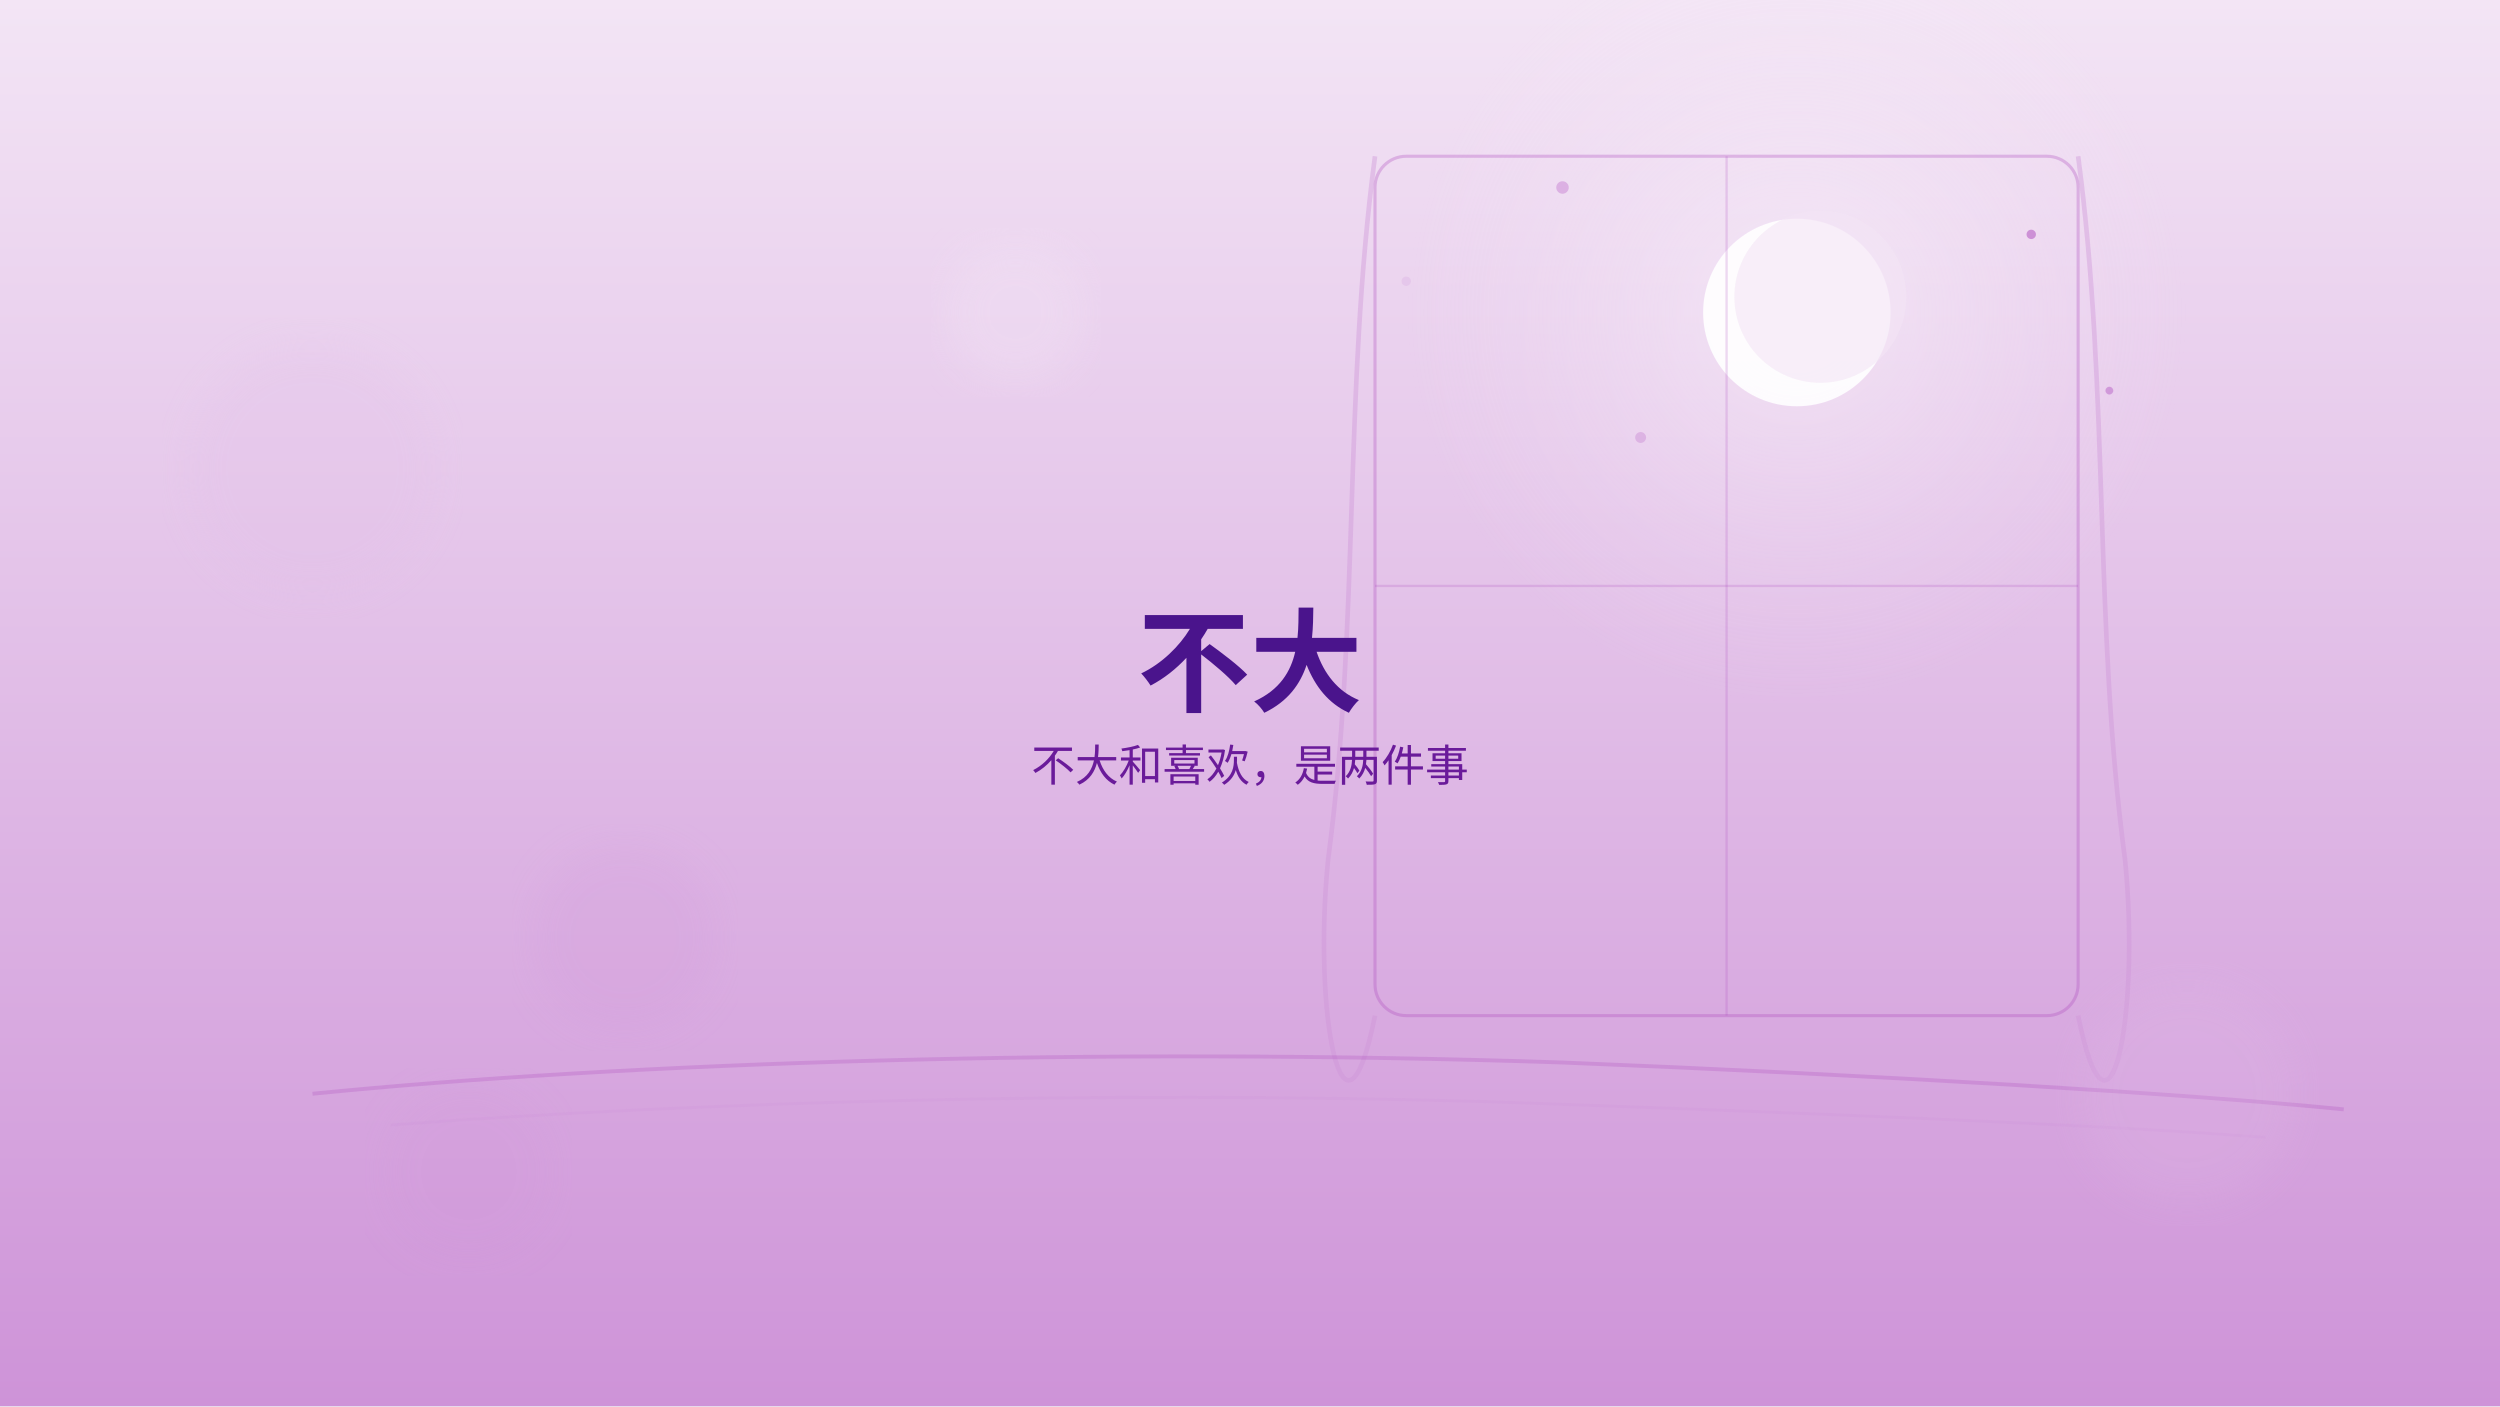
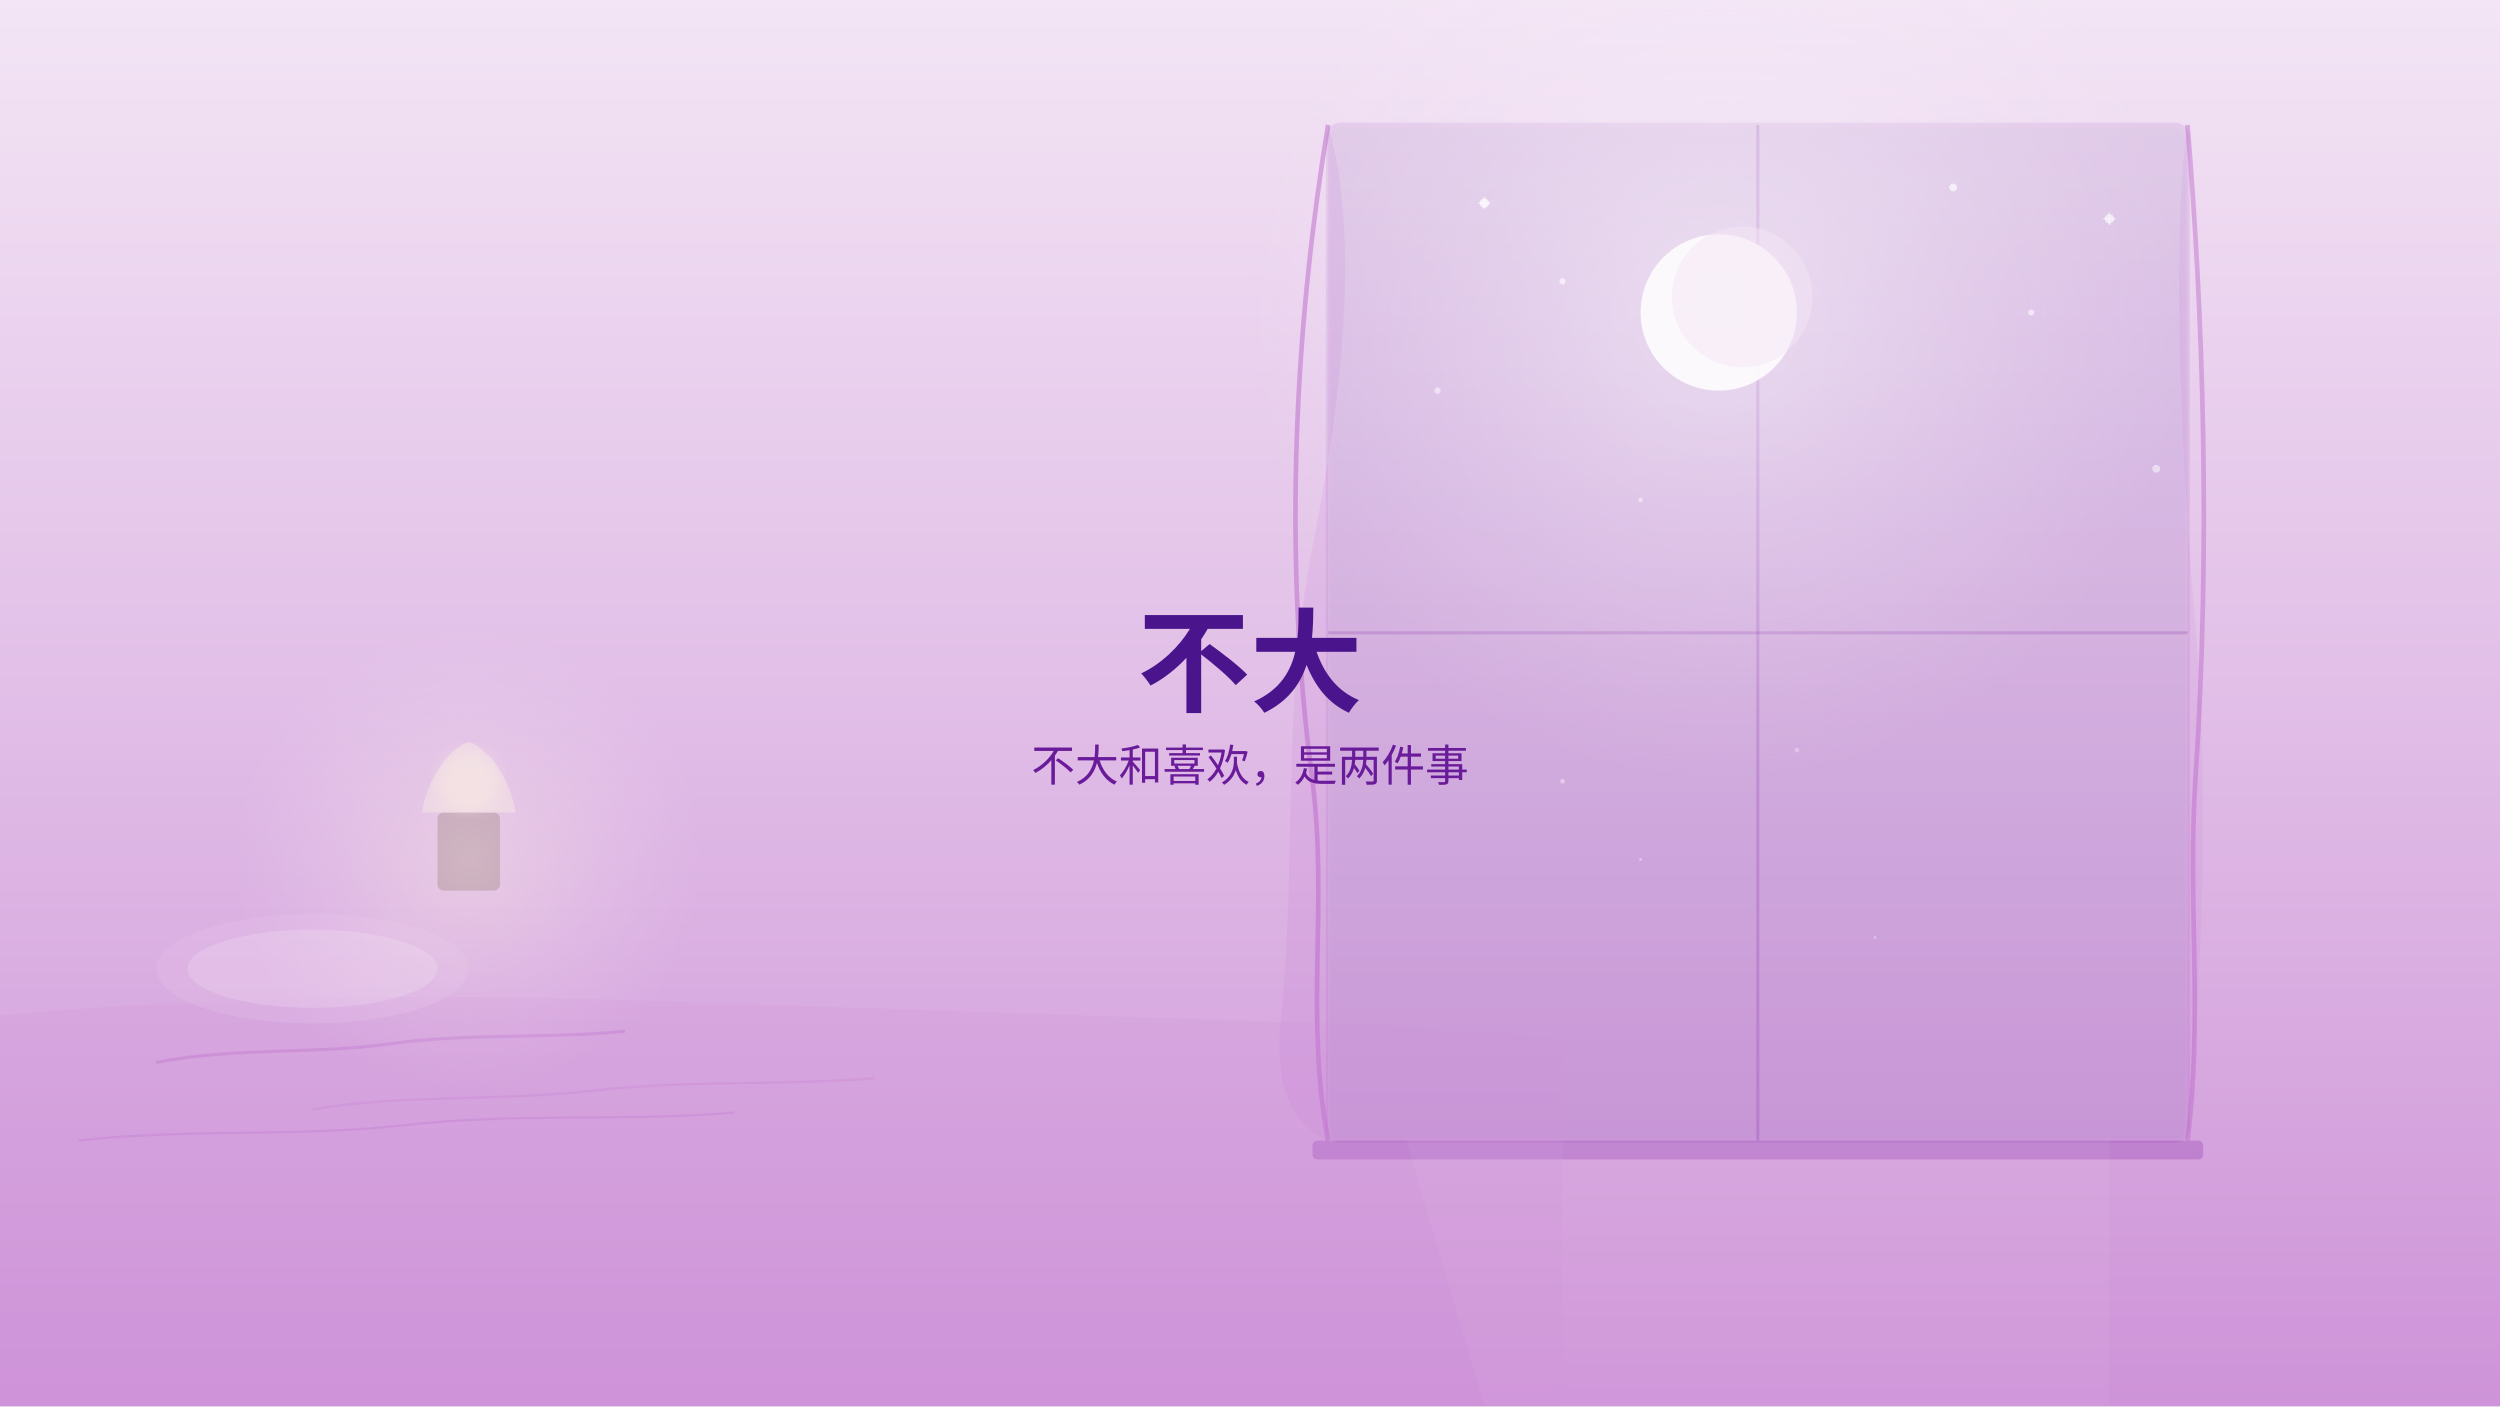
<svg xmlns="http://www.w3.org/2000/svg" width="1600" height="900" viewBox="0 0 1600 900" fill="none">
  <defs>
    <linearGradient id="bg" x1="800" y1="0" x2="800" y2="900" gradientUnits="userSpaceOnUse">
      <stop stop-color="#F3E5F5" />
+       <stop offset="0.5" stop-color="#E1BEE7" />
      <stop offset="1" stop-color="#CE93D8" />
    </linearGradient>
-     <radialGradient id="moonGlow" cx="1150" cy="200" r="250" gradientUnits="userSpaceOnUse">
-       <stop stop-color="#FFFFFF" stop-opacity="0.4" />
+     <radialGradient id="moonGlow" cx="1100" cy="200" r="300" gradientUnits="userSpaceOnUse">
+       <stop stop-color="#FFFFFF" stop-opacity="0.45" />
+       <stop offset="1" stop-color="#F3E5F5" stop-opacity="0" />
+     </radialGradient>
+     <radialGradient id="lampGlow" cx="300" cy="550" r="150" gradientUnits="userSpaceOnUse">
+       <stop stop-color="#FFF8E1" stop-opacity="0.35" />
      <stop offset="1" stop-color="#F3E5F5" stop-opacity="0" />
    </radialGradient>
    <filter id="soft">
+       <feGaussianBlur stdDeviation="4" />
+     </filter>
+     <filter id="glow">
      <feGaussianBlur stdDeviation="12" />
    </filter>
  </defs>
  <rect width="1600" height="900" fill="url(#bg)" />
-   <circle cx="1150" cy="200" r="250" fill="url(#moonGlow)" />
-   <circle cx="1150" cy="200" r="60" fill="#FFFFFF" opacity="0.9" />
-   <circle cx="1165" cy="190" r="55" fill="#F3E5F5" opacity="0.6" />
-   <circle cx="1000" cy="120" r="4" fill="#CE93D8" opacity="0.6" />
-   <circle cx="1300" cy="150" r="3" fill="#AB47BC" opacity="0.5" />
-   <circle cx="1050" cy="280" r="3.5" fill="#CE93D8" opacity="0.5" />
-   <circle cx="1350" cy="250" r="2.5" fill="#AB47BC" opacity="0.4" />
-   <circle cx="900" cy="180" r="3" fill="#E1BEE7" opacity="0.6" />
-   <rect x="880" y="100" width="450" height="550" rx="20" stroke="#AB47BC" stroke-width="2" fill="none" opacity="0.3" />
-   <line x1="1105" y1="100" x2="1105" y2="650" stroke="#AB47BC" stroke-width="1.5" opacity="0.2" />
-   <line x1="880" y1="375" x2="1330" y2="375" stroke="#AB47BC" stroke-width="1.5" opacity="0.2" />
-   <path d="M880 100C860 250 870 400 850 550C840 650 860 750 880 650" stroke="#CE93D8" stroke-width="3" fill="none" opacity="0.4" />
-   <path d="M1330 100C1350 250 1340 400 1360 550C1370 650 1350 750 1330 650" stroke="#CE93D8" stroke-width="3" fill="none" opacity="0.4" />
-   <path d="M200 700C400 680 700 670 1000 680C1200 688 1400 700 1500 710" stroke="#AB47BC" stroke-width="2.5" fill="none" opacity="0.25" />
-   <path d="M250 720C450 705 700 698 950 705C1150 712 1350 720 1450 728" stroke="#CE93D8" stroke-width="2" fill="none" opacity="0.2" />
-   <circle cx="200" cy="300" r="80" fill="#E1BEE7" opacity="0.2" filter="url(#soft)" />
-   <circle cx="400" cy="600" r="60" fill="#CE93D8" opacity="0.15" filter="url(#soft)" />
-   <circle cx="1400" cy="700" r="70" fill="#E1BEE7" opacity="0.18" filter="url(#soft)" />
-   <circle cx="650" cy="200" r="45" fill="#F3E5F5" opacity="0.3" filter="url(#soft)" />
-   <circle cx="300" cy="750" r="55" fill="#CE93D8" opacity="0.12" filter="url(#soft)" />
+   <rect x="850" y="80" width="550" height="650" rx="8" stroke="#7B1FA2" stroke-width="3" fill="#4A148C" opacity="0.1" />
+   <line x1="1125" y1="80" x2="1125" y2="730" stroke="#7B1FA2" stroke-width="2" opacity="0.2" />
+   <line x1="850" y1="405" x2="1400" y2="405" stroke="#7B1FA2" stroke-width="2" opacity="0.2" />
+   <rect x="840" y="730" width="570" height="12" rx="3" fill="#7B1FA2" opacity="0.25" />
+   <circle cx="1100" cy="200" r="300" fill="url(#moonGlow)" />
+   <circle cx="1100" cy="200" r="50" fill="#FFFFFF" opacity="0.85" />
+   <circle cx="1115" cy="190" r="45" fill="#F3E5F5" opacity="0.5" />
+   <circle cx="950" cy="130" r="3" fill="#FFFFFF" opacity="0.7" />
+   <circle cx="1000" cy="180" r="2" fill="#FFFFFF" opacity="0.6" />
+   <circle cx="1250" cy="120" r="2.5" fill="#FFFFFF" opacity="0.65" />
+   <circle cx="1300" cy="200" r="2" fill="#FFFFFF" opacity="0.55" />
+   <circle cx="1350" cy="140" r="3" fill="#FFFFFF" opacity="0.6" />
+   <circle cx="920" cy="250" r="2" fill="#FFFFFF" opacity="0.5" />
+   <circle cx="1380" cy="300" r="2.5" fill="#FFFFFF" opacity="0.5" />
+   <circle cx="1050" cy="320" r="1.5" fill="#FFFFFF" opacity="0.45" />
+   <g stroke="#FFFFFF" stroke-width="1" opacity="0.5">
+     <line x1="950" y1="126" x2="950" y2="134" />
+     <line x1="946" y1="130" x2="954" y2="130" />
+     <line x1="1350" y1="136" x2="1350" y2="144" />
+     <line x1="1346" y1="140" x2="1354" y2="140" />
+   </g>
+   <path d="M850 80C830 200 820 350 840 500C850 580 835 650 850 730" stroke="#BA68C8" stroke-width="3" fill="none" opacity="0.5" />
+   <path d="M850 80C870 150 860 250 840 350C820 450 830 550 820 650C815 690 825 720 850 730" fill="#BA68C8" opacity="0.12" />
+   <path d="M1400 80C1410 200 1415 350 1405 500C1400 580 1410 650 1400 730" stroke="#BA68C8" stroke-width="3" fill="none" opacity="0.45" />
+   <path d="M1400 80C1390 150 1395 280 1405 400C1415 520 1408 630 1400 730" fill="#BA68C8" opacity="0.1" />
+   <path d="M0 650C100 640 250 635 400 640C550 645 700 650 850 655C900 657 950 660 1000 665L1000 900L0 900Z" fill="#CE93D8" opacity="0.2" />
+   <path d="M100 680C150 670 200 675 250 668C300 661 350 665 400 660" stroke="#AB47BC" stroke-width="2" fill="none" opacity="0.2" />
+   <path d="M200 710C260 700 320 705 380 698C440 691 500 695 560 690" stroke="#BA68C8" stroke-width="1.5" fill="none" opacity="0.18" />
+   <path d="M50 730C120 722 190 728 260 720C330 712 400 718 470 712" stroke="#AB47BC" stroke-width="1.5" fill="none" opacity="0.15" />
+   <ellipse cx="200" cy="620" rx="100" ry="35" fill="#E1BEE7" opacity="0.35" />
+   <ellipse cx="200" cy="620" rx="80" ry="25" fill="#F3E5F5" opacity="0.25" />
+   <rect x="280" y="520" width="40" height="50" rx="4" fill="#5D4037" opacity="0.3" />
+   <path d="M270 520C275 490 295 475 300 475C305 475 325 490 330 520Z" fill="#FFF8E1" opacity="0.35" />
+   <circle cx="300" cy="550" r="150" fill="url(#lampGlow)" />
+   <circle cx="300" cy="500" r="20" fill="#FFF8E1" opacity="0.3" filter="url(#soft)" />
+   <path d="M900 730L950 900L1350 900L1350 730Z" fill="#FFFFFF" opacity="0.04" />
+   <circle cx="1000" cy="500" r="1.5" fill="#FFFFFF" opacity="0.4" />
+   <circle cx="1050" cy="550" r="1" fill="#FFFFFF" opacity="0.35" />
+   <circle cx="1150" cy="480" r="1.5" fill="#FFFFFF" opacity="0.3" />
+   <circle cx="1200" cy="600" r="1" fill="#FFFFFF" opacity="0.3" />
  <text x="800" y="450" text-anchor="middle" fill="#4A148C" font-family="'PingFang SC', 'Noto Serif SC', sans-serif" font-size="72" font-weight="700">不大</text>
  <text x="800" y="500" text-anchor="middle" fill="#6A1B9A" font-family="'PingFang SC', 'Noto Serif SC', sans-serif" font-size="28">不大和喜欢，是两件事</text>
</svg>
